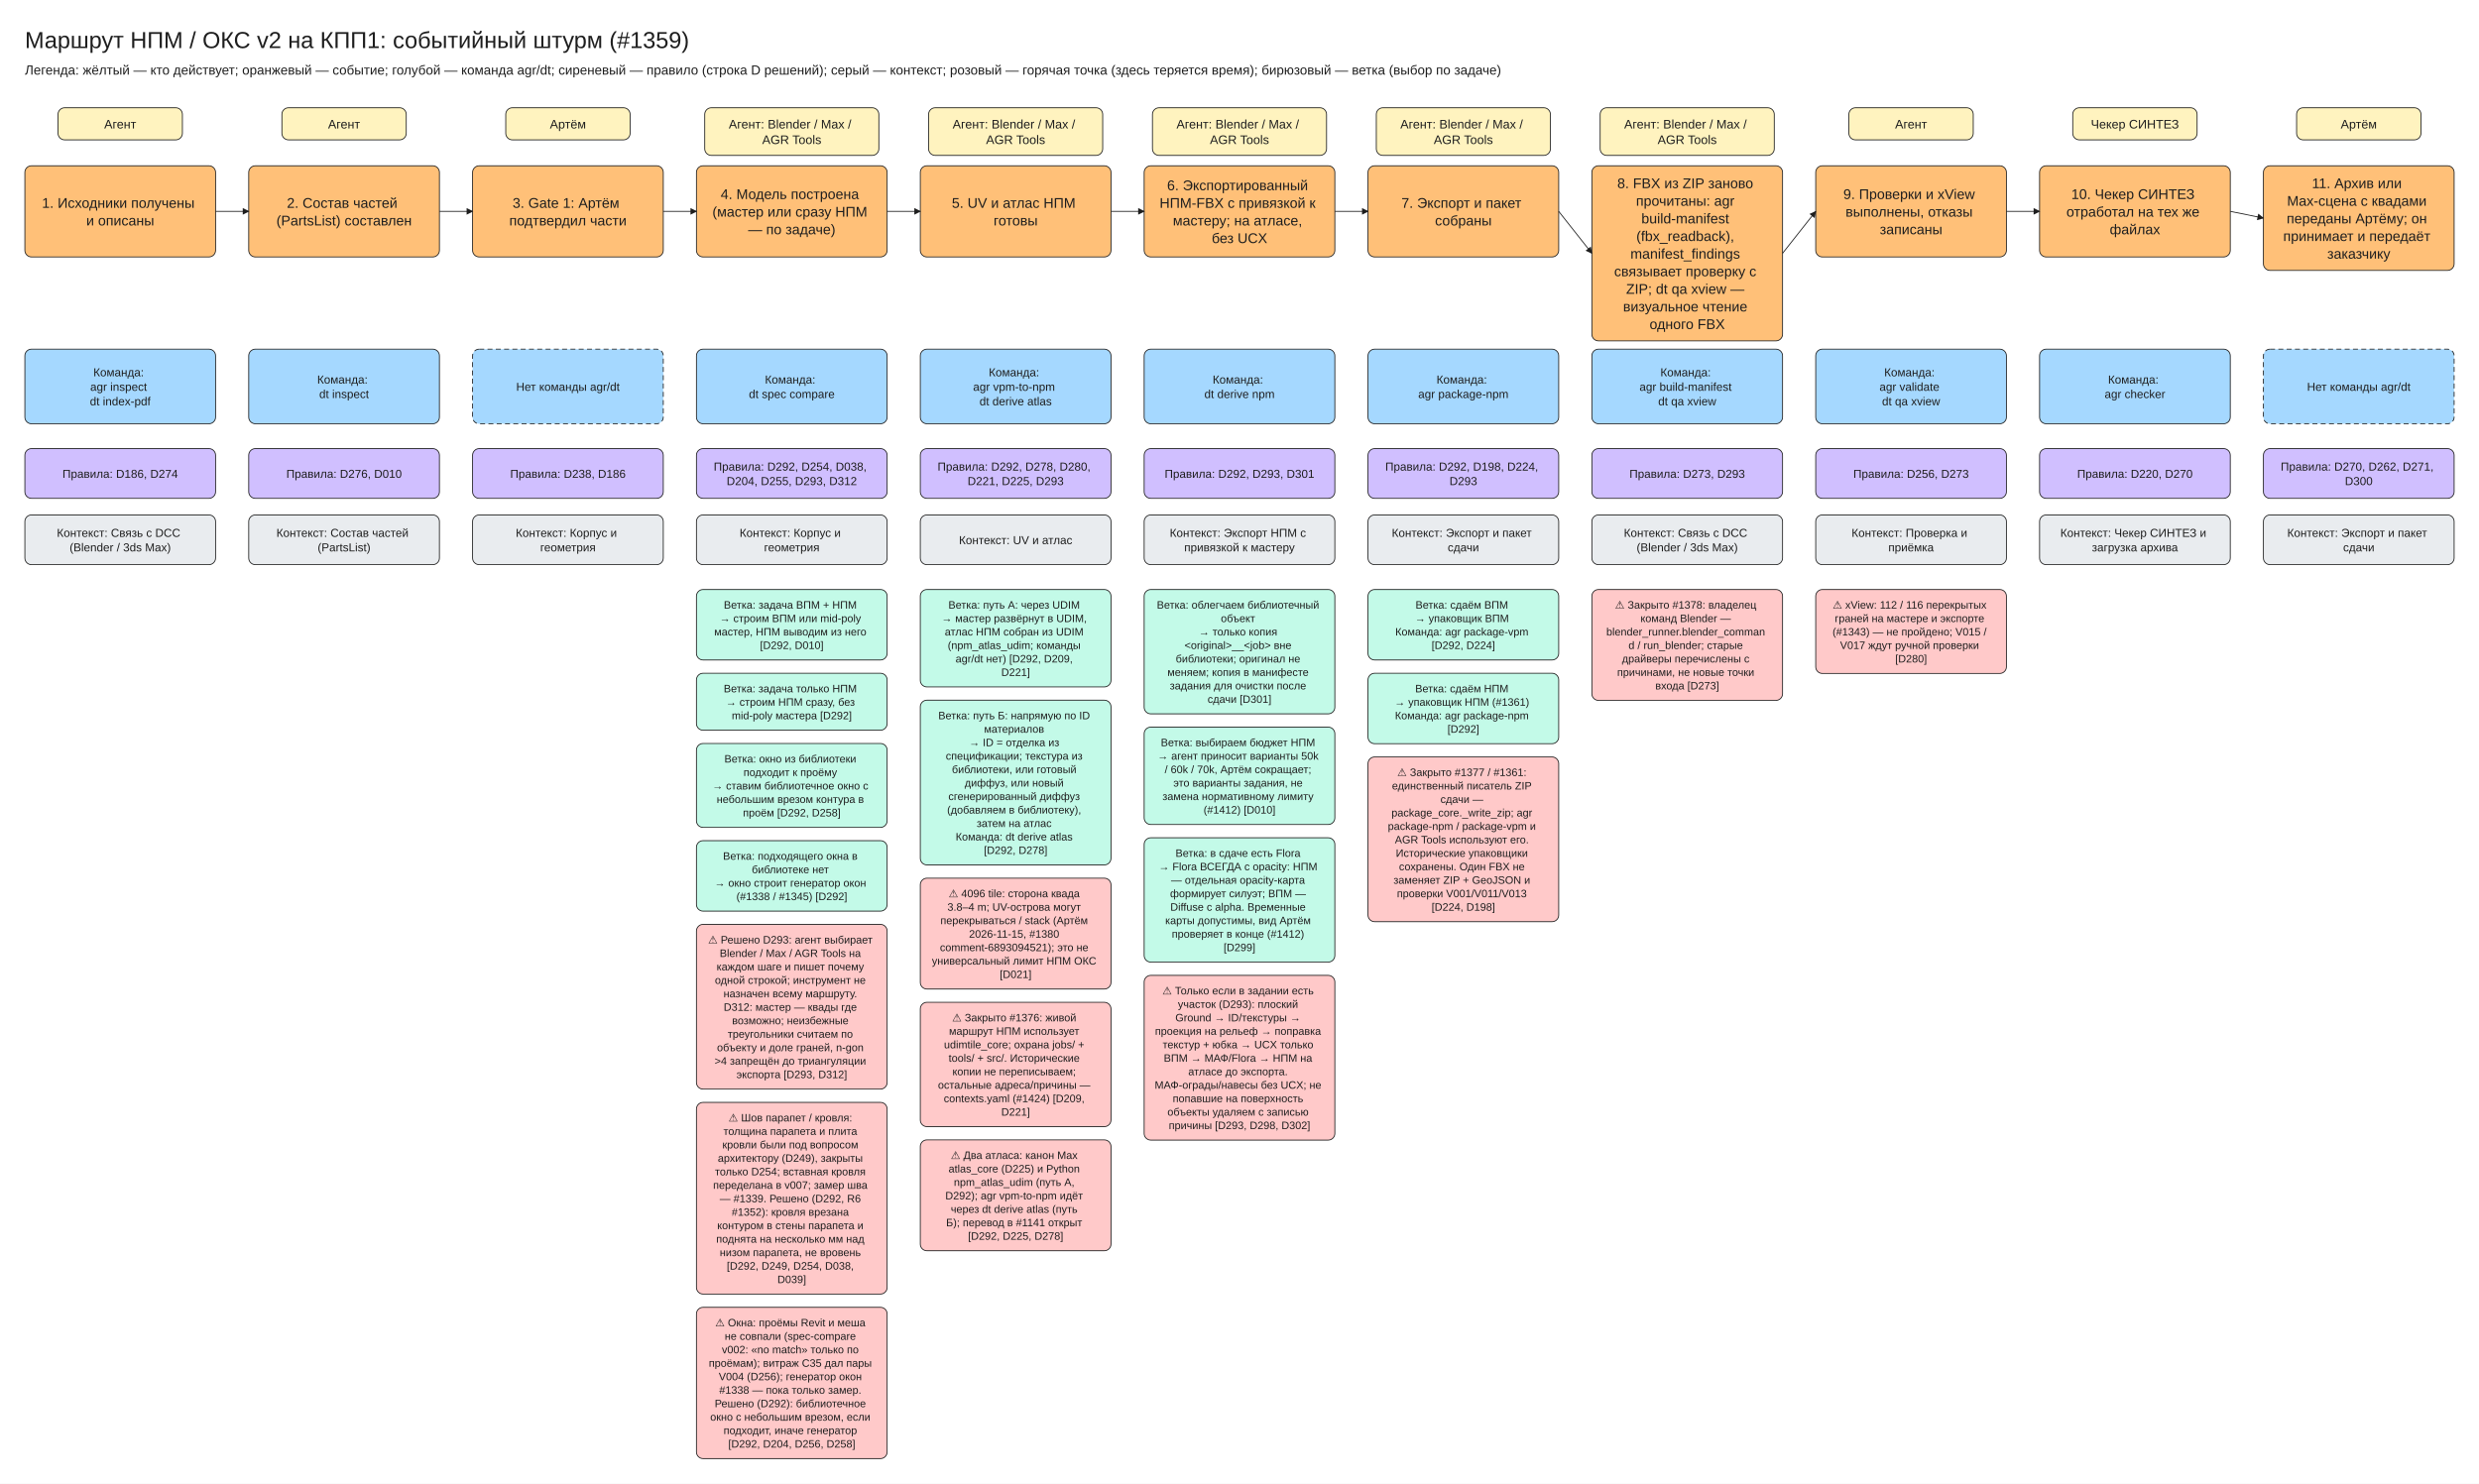
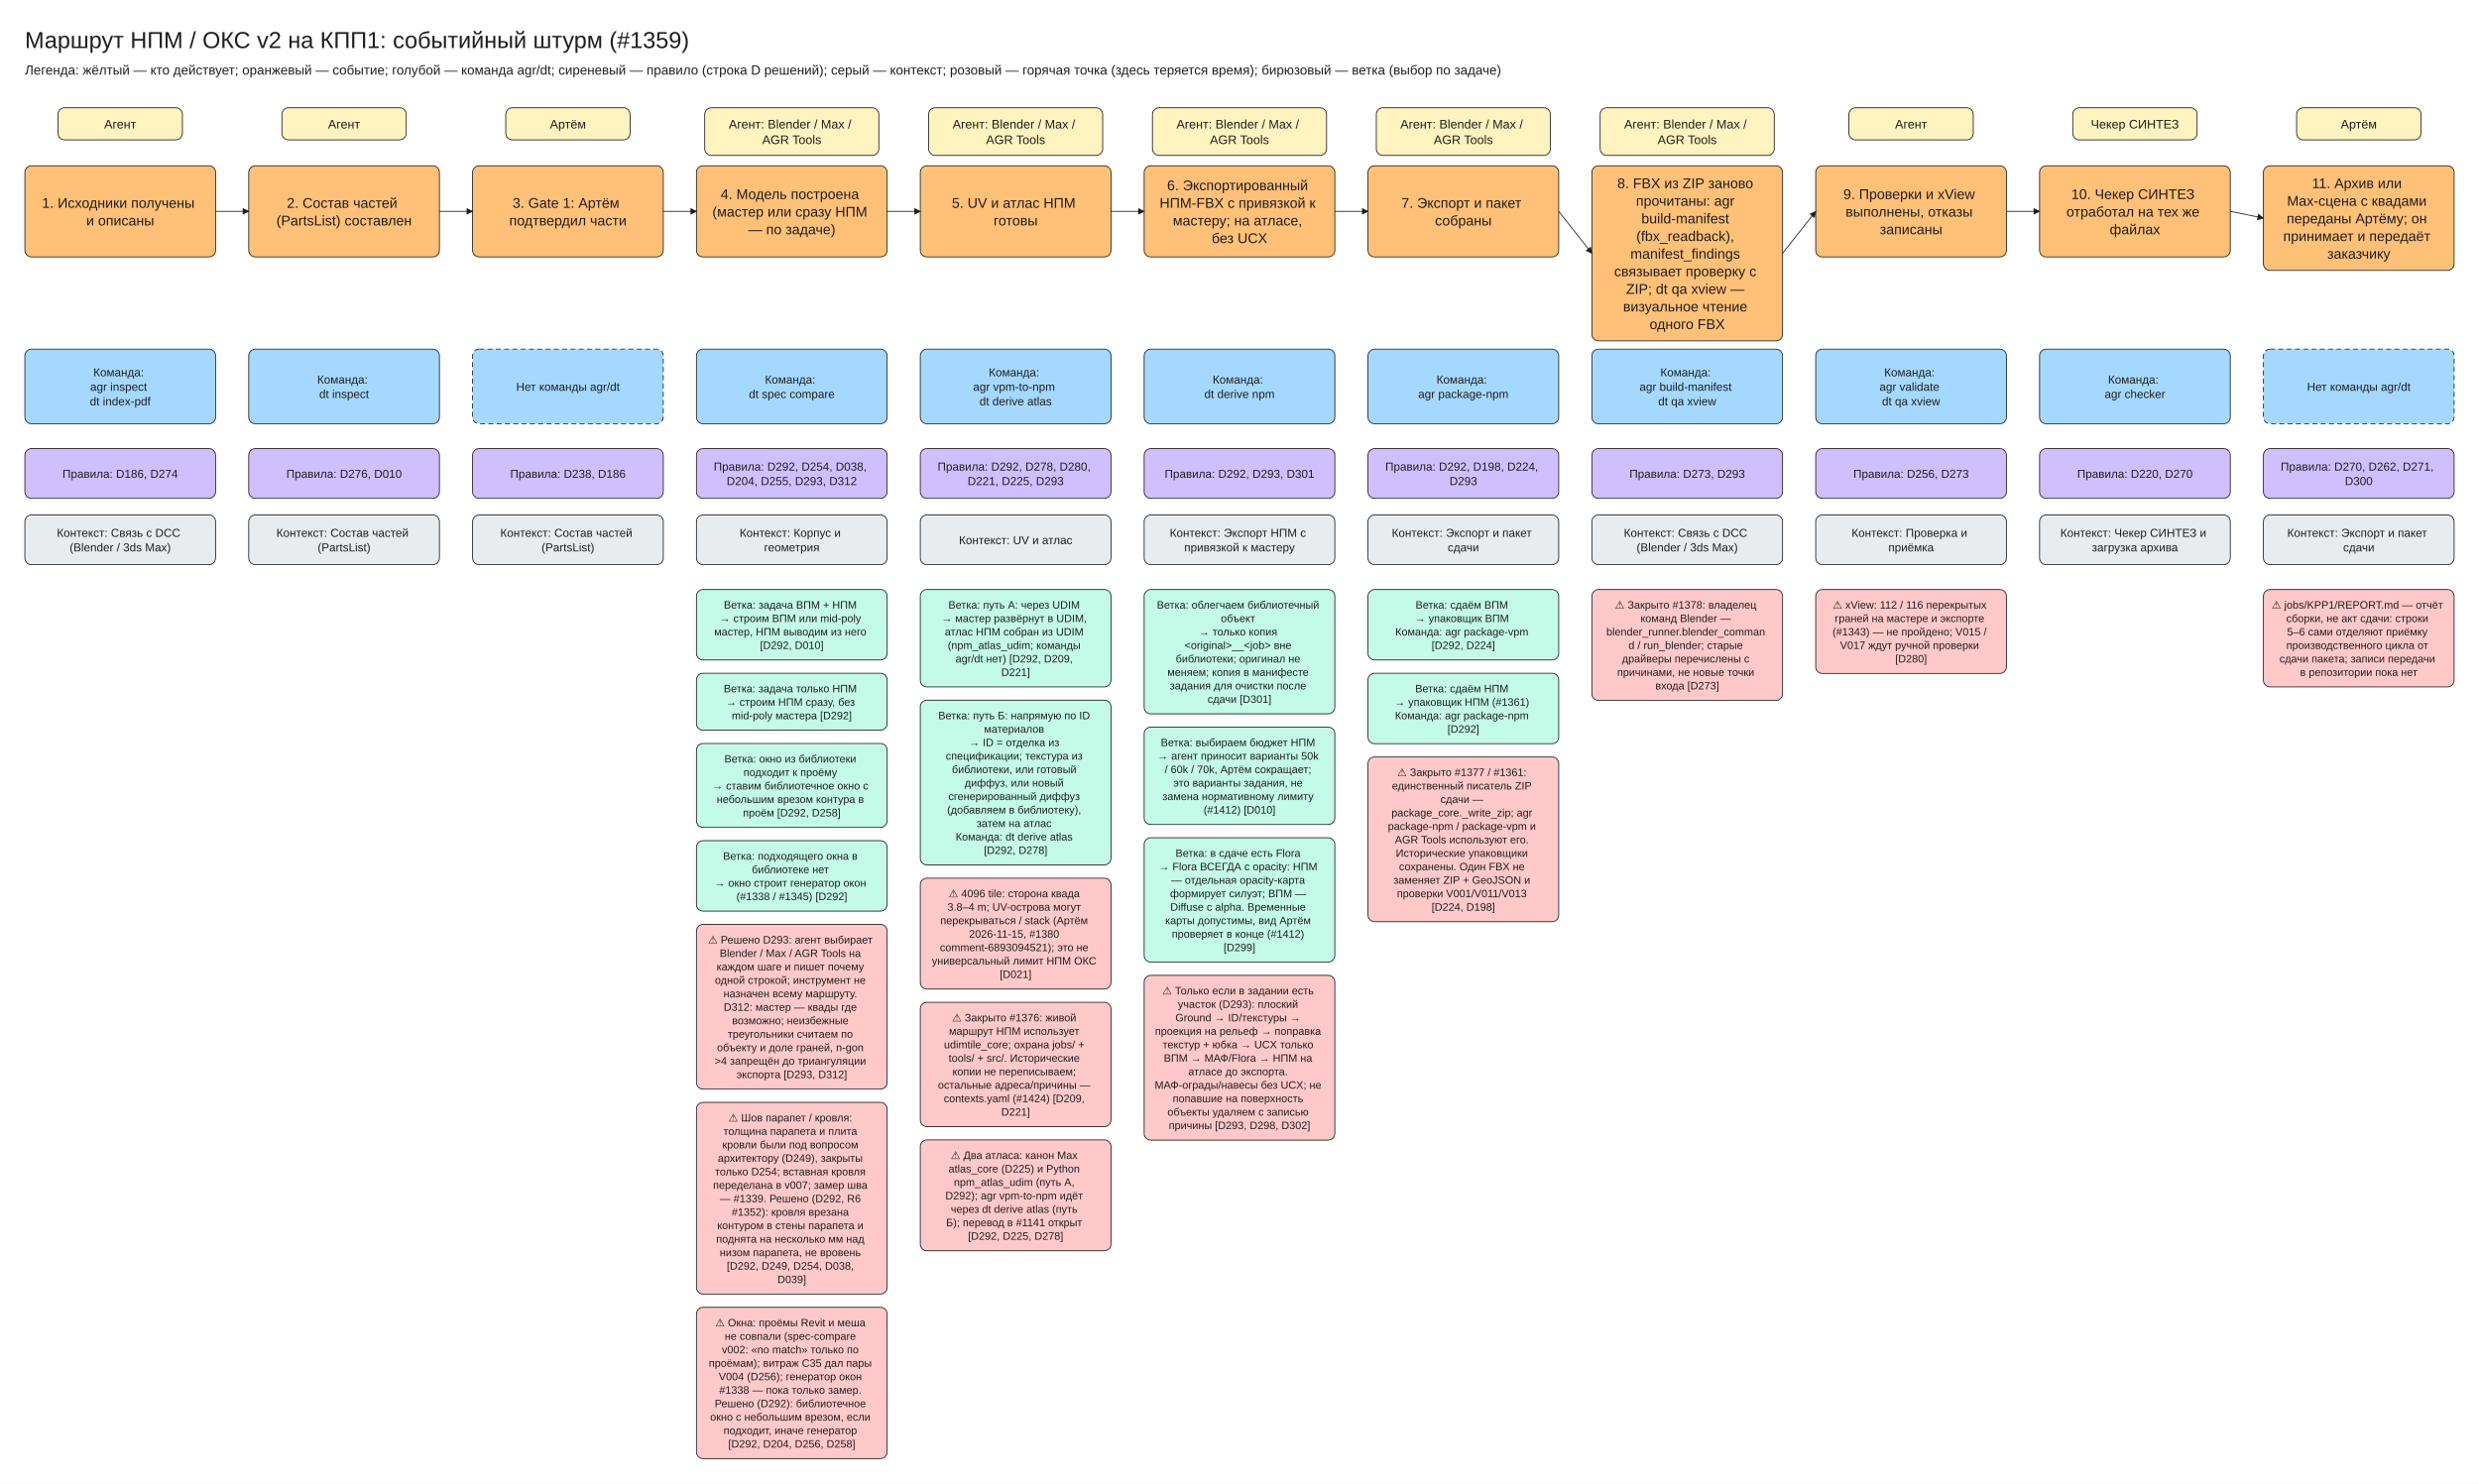
<svg xmlns="http://www.w3.org/2000/svg" viewBox="10 -30 2990 1790" width="2990" height="1790" font-family="Segoe UI, Arial, sans-serif">
  <defs>
    <marker id="arrow" viewBox="0 0 10 10" refX="9" refY="5" markerWidth="8" markerHeight="8" orient="auto-start-reverse">
      <path d="M0,0 L10,5 L0,10 z" fill="#1e1e1e" />
    </marker>
  </defs>
  <rect x="10" y="-30" width="2990" height="1790" fill="#ffffff" />
  <rect x="80" y="100" width="150" height="38.75" rx="8" fill="#fff3bf" stroke="#1e1e1e" />
  <rect x="40" y="170" width="230" height="110" rx="8" fill="#ffc078" stroke="#1e1e1e" />
  <rect x="40" y="391.25" width="230" height="90" rx="8" fill="#a5d8ff" stroke="#1e1e1e" />
  <rect x="40" y="511.25" width="230" height="60" rx="8" fill="#d0bfff" stroke="#1e1e1e" />
  <rect x="40" y="591.25" width="230" height="60" rx="8" fill="#e9ecef" stroke="#1e1e1e" />
  <rect x="350" y="100" width="150" height="38.75" rx="8" fill="#fff3bf" stroke="#1e1e1e" />
  <rect x="310" y="170" width="230" height="110" rx="8" fill="#ffc078" stroke="#1e1e1e" />
  <line x1="270" y1="225.0" x2="310" y2="225.0" stroke="#1e1e1e" marker-end="url(#arrow)" />
  <rect x="310" y="391.25" width="230" height="90" rx="8" fill="#a5d8ff" stroke="#1e1e1e" />
  <rect x="310" y="511.25" width="230" height="60" rx="8" fill="#d0bfff" stroke="#1e1e1e" />
  <rect x="310" y="591.25" width="230" height="60" rx="8" fill="#e9ecef" stroke="#1e1e1e" />
  <rect x="620" y="100" width="150" height="38.75" rx="8" fill="#fff3bf" stroke="#1e1e1e" />
  <rect x="580" y="170" width="230" height="110" rx="8" fill="#ffc078" stroke="#1e1e1e" />
  <line x1="540" y1="225.0" x2="580" y2="225.0" stroke="#1e1e1e" marker-end="url(#arrow)" />
  <rect x="580" y="391.25" width="230" height="90" rx="8" fill="#a5d8ff" stroke="#1e1e1e" stroke-dasharray="6 4" />
  <rect x="580" y="511.25" width="230" height="60" rx="8" fill="#d0bfff" stroke="#1e1e1e" />
  <rect x="580" y="591.25" width="230" height="60" rx="8" fill="#e9ecef" stroke="#1e1e1e" />
  <rect x="860" y="100" width="210" height="57.5" rx="8" fill="#fff3bf" stroke="#1e1e1e" />
  <rect x="850" y="170" width="230" height="110" rx="8" fill="#ffc078" stroke="#1e1e1e" />
  <line x1="810" y1="225.0" x2="850" y2="225.0" stroke="#1e1e1e" marker-end="url(#arrow)" />
  <rect x="850" y="391.25" width="230" height="90" rx="8" fill="#a5d8ff" stroke="#1e1e1e" />
  <rect x="850" y="511.25" width="230" height="60" rx="8" fill="#d0bfff" stroke="#1e1e1e" />
  <rect x="850" y="591.25" width="230" height="60" rx="8" fill="#e9ecef" stroke="#1e1e1e" />
  <rect x="850" y="681.25" width="230" height="85.0" rx="8" fill="#c3fae8" stroke="#1e1e1e" />
  <rect x="850" y="782.25" width="230" height="68.75" rx="8" fill="#c3fae8" stroke="#1e1e1e" />
  <rect x="850" y="867.0" width="230" height="101.25" rx="8" fill="#c3fae8" stroke="#1e1e1e" />
  <rect x="850" y="984.25" width="230" height="85.0" rx="8" fill="#c3fae8" stroke="#1e1e1e" />
  <rect x="850" y="1085.25" width="230" height="198.75" rx="8" fill="#ffc9c9" stroke="#1e1e1e" />
  <rect x="850" y="1300.0" width="230" height="231.25" rx="8" fill="#ffc9c9" stroke="#1e1e1e" />
  <rect x="850" y="1547.25" width="230" height="182.5" rx="8" fill="#ffc9c9" stroke="#1e1e1e" />
  <rect x="1130" y="100" width="210" height="57.5" rx="8" fill="#fff3bf" stroke="#1e1e1e" />
  <rect x="1120" y="170" width="230" height="110" rx="8" fill="#ffc078" stroke="#1e1e1e" />
  <line x1="1080" y1="225.0" x2="1120" y2="225.0" stroke="#1e1e1e" marker-end="url(#arrow)" />
  <rect x="1120" y="391.25" width="230" height="90" rx="8" fill="#a5d8ff" stroke="#1e1e1e" />
  <rect x="1120" y="511.25" width="230" height="60" rx="8" fill="#d0bfff" stroke="#1e1e1e" />
  <rect x="1120" y="591.25" width="230" height="60" rx="8" fill="#e9ecef" stroke="#1e1e1e" />
  <rect x="1120" y="681.25" width="230" height="117.5" rx="8" fill="#c3fae8" stroke="#1e1e1e" />
  <rect x="1120" y="814.75" width="230" height="198.75" rx="8" fill="#c3fae8" stroke="#1e1e1e" />
  <rect x="1120" y="1029.5" width="230" height="133.75" rx="8" fill="#ffc9c9" stroke="#1e1e1e" />
  <rect x="1120" y="1179.25" width="230" height="150.0" rx="8" fill="#ffc9c9" stroke="#1e1e1e" />
  <rect x="1120" y="1345.25" width="230" height="133.75" rx="8" fill="#ffc9c9" stroke="#1e1e1e" />
  <rect x="1400" y="100" width="210" height="57.5" rx="8" fill="#fff3bf" stroke="#1e1e1e" />
  <rect x="1390" y="170" width="230" height="110" rx="8" fill="#ffc078" stroke="#1e1e1e" />
  <line x1="1350" y1="225.0" x2="1390" y2="225.0" stroke="#1e1e1e" marker-end="url(#arrow)" />
  <rect x="1390" y="391.25" width="230" height="90" rx="8" fill="#a5d8ff" stroke="#1e1e1e" />
  <rect x="1390" y="511.25" width="230" height="60" rx="8" fill="#d0bfff" stroke="#1e1e1e" />
  <rect x="1390" y="591.25" width="230" height="60" rx="8" fill="#e9ecef" stroke="#1e1e1e" />
  <rect x="1390" y="681.25" width="230" height="150.0" rx="8" fill="#c3fae8" stroke="#1e1e1e" />
  <rect x="1390" y="847.25" width="230" height="117.5" rx="8" fill="#c3fae8" stroke="#1e1e1e" />
  <rect x="1390" y="980.75" width="230" height="150.0" rx="8" fill="#c3fae8" stroke="#1e1e1e" />
  <rect x="1390" y="1146.75" width="230" height="198.75" rx="8" fill="#ffc9c9" stroke="#1e1e1e" />
  <rect x="1670" y="100" width="210" height="57.5" rx="8" fill="#fff3bf" stroke="#1e1e1e" />
  <rect x="1660" y="170" width="230" height="110" rx="8" fill="#ffc078" stroke="#1e1e1e" />
  <line x1="1620" y1="225.0" x2="1660" y2="225.0" stroke="#1e1e1e" marker-end="url(#arrow)" />
  <rect x="1660" y="391.25" width="230" height="90" rx="8" fill="#a5d8ff" stroke="#1e1e1e" />
  <rect x="1660" y="511.25" width="230" height="60" rx="8" fill="#d0bfff" stroke="#1e1e1e" />
  <rect x="1660" y="591.25" width="230" height="60" rx="8" fill="#e9ecef" stroke="#1e1e1e" />
  <rect x="1660" y="681.25" width="230" height="85.0" rx="8" fill="#c3fae8" stroke="#1e1e1e" />
  <rect x="1660" y="782.25" width="230" height="85.0" rx="8" fill="#c3fae8" stroke="#1e1e1e" />
  <rect x="1660" y="883.25" width="230" height="198.75" rx="8" fill="#ffc9c9" stroke="#1e1e1e" />
  <rect x="1940" y="100" width="210" height="57.5" rx="8" fill="#fff3bf" stroke="#1e1e1e" />
  <rect x="1930" y="170" width="230" height="211.25" rx="8" fill="#ffc078" stroke="#1e1e1e" />
  <line x1="1890" y1="225.0" x2="1930" y2="275.62" stroke="#1e1e1e" marker-end="url(#arrow)" />
  <rect x="1930" y="391.25" width="230" height="90" rx="8" fill="#a5d8ff" stroke="#1e1e1e" />
  <rect x="1930" y="511.25" width="230" height="60" rx="8" fill="#d0bfff" stroke="#1e1e1e" />
  <rect x="1930" y="591.25" width="230" height="60" rx="8" fill="#e9ecef" stroke="#1e1e1e" />
  <rect x="1930" y="681.25" width="230" height="133.75" rx="8" fill="#ffc9c9" stroke="#1e1e1e" />
  <rect x="2240" y="100" width="150" height="38.75" rx="8" fill="#fff3bf" stroke="#1e1e1e" />
  <rect x="2200" y="170" width="230" height="110" rx="8" fill="#ffc078" stroke="#1e1e1e" />
  <line x1="2160" y1="275.62" x2="2200" y2="225.0" stroke="#1e1e1e" marker-end="url(#arrow)" />
  <rect x="2200" y="391.25" width="230" height="90" rx="8" fill="#a5d8ff" stroke="#1e1e1e" />
  <rect x="2200" y="511.25" width="230" height="60" rx="8" fill="#d0bfff" stroke="#1e1e1e" />
  <rect x="2200" y="591.25" width="230" height="60" rx="8" fill="#e9ecef" stroke="#1e1e1e" />
  <rect x="2200" y="681.25" width="230" height="101.25" rx="8" fill="#ffc9c9" stroke="#1e1e1e" />
  <rect x="2510" y="100" width="150" height="38.75" rx="8" fill="#fff3bf" stroke="#1e1e1e" />
  <rect x="2470" y="170" width="230" height="110" rx="8" fill="#ffc078" stroke="#1e1e1e" />
  <line x1="2430" y1="225.0" x2="2470" y2="225.0" stroke="#1e1e1e" marker-end="url(#arrow)" />
  <rect x="2470" y="391.25" width="230" height="90" rx="8" fill="#a5d8ff" stroke="#1e1e1e" />
  <rect x="2470" y="511.25" width="230" height="60" rx="8" fill="#d0bfff" stroke="#1e1e1e" />
  <rect x="2470" y="591.25" width="230" height="60" rx="8" fill="#e9ecef" stroke="#1e1e1e" />
  <rect x="2780" y="100" width="150" height="38.75" rx="8" fill="#fff3bf" stroke="#1e1e1e" />
  <rect x="2740" y="170" width="230" height="126.25" rx="8" fill="#ffc078" stroke="#1e1e1e" />
  <line x1="2700" y1="225.0" x2="2740" y2="233.12" stroke="#1e1e1e" marker-end="url(#arrow)" />
  <rect x="2740" y="391.25" width="230" height="90" rx="8" fill="#a5d8ff" stroke="#1e1e1e" stroke-dasharray="6 4" />
  <rect x="2740" y="511.25" width="230" height="60" rx="8" fill="#d0bfff" stroke="#1e1e1e" />
  <rect x="2740" y="591.25" width="230" height="60" rx="8" fill="#e9ecef" stroke="#1e1e1e" />
+   <rect x="2740" y="681.25" width="230" height="117.5" rx="8" fill="#ffc9c9" stroke="#1e1e1e" />
  <text x="40" y="0" font-size="28" text-anchor="start" fill="#1e1e1e">
    <tspan x="40" dy="28">Маршрут НПМ / ОКС v2 на КПП1: событийный штурм (#1359)</tspan>
  </text>
  <text x="40" y="44" font-size="16" text-anchor="start" fill="#1e1e1e">
    <tspan x="40" dy="16">Легенда: жёлтый — кто действует; оранжевый — событие; голубой — команда agr/dt; сиреневый — правило (строка D решений); серый — контекст; розовый — горячая точка (здесь теряется время); бирюзовый — ветка (выбор по задаче)</tspan>
  </text>
  <text x="155.0" y="110.0" font-size="15" text-anchor="middle" fill="#1e1e1e">
    <tspan x="155.0" dy="15">Агент</tspan>
  </text>
  <text x="155.0" y="203.75" font-size="17" text-anchor="middle" fill="#1e1e1e">
    <tspan x="155.0" dy="17">1. Исходники получены</tspan>
    <tspan x="155.0" dy="21.25">и описаны</tspan>
  </text>
  <text x="155.0" y="410.0" font-size="14" text-anchor="middle" fill="#1e1e1e">
    <tspan x="155.0" dy="14">Команда:</tspan>
    <tspan x="155.0" dy="17.5">agr inspect</tspan>
    <tspan x="155.0" dy="17.5">dt index-pdf</tspan>
  </text>
  <text x="155.0" y="532.5" font-size="14" text-anchor="middle" fill="#1e1e1e">
    <tspan x="155.0" dy="14">Правила: D186, D274</tspan>
  </text>
  <text x="155.0" y="603.75" font-size="14" text-anchor="middle" fill="#1e1e1e">
    <tspan x="155.0" dy="14">Контекст: Связь с DCC</tspan>
    <tspan x="155.0" dy="17.5">(Blender / 3ds Max)</tspan>
  </text>
  <text x="425.0" y="110.0" font-size="15" text-anchor="middle" fill="#1e1e1e">
    <tspan x="425.0" dy="15">Агент</tspan>
  </text>
  <text x="425.0" y="203.75" font-size="17" text-anchor="middle" fill="#1e1e1e">
    <tspan x="425.0" dy="17">2. Состав частей</tspan>
    <tspan x="425.0" dy="21.25">(PartsList) составлен</tspan>
  </text>
  <text x="425.0" y="418.75" font-size="14" text-anchor="middle" fill="#1e1e1e">
    <tspan x="425.0" dy="14">Команда:</tspan>
    <tspan x="425.0" dy="17.5">dt inspect</tspan>
  </text>
  <text x="425.0" y="532.5" font-size="14" text-anchor="middle" fill="#1e1e1e">
    <tspan x="425.0" dy="14">Правила: D276, D010</tspan>
  </text>
  <text x="425.0" y="603.75" font-size="14" text-anchor="middle" fill="#1e1e1e">
    <tspan x="425.0" dy="14">Контекст: Состав частей</tspan>
    <tspan x="425.0" dy="17.5">(PartsList)</tspan>
  </text>
  <text x="695.0" y="110.0" font-size="15" text-anchor="middle" fill="#1e1e1e">
    <tspan x="695.0" dy="15">Артём</tspan>
  </text>
  <text x="695.0" y="203.75" font-size="17" text-anchor="middle" fill="#1e1e1e">
    <tspan x="695.0" dy="17">3. Gate 1: Артём</tspan>
    <tspan x="695.0" dy="21.25">подтвердил части</tspan>
  </text>
  <text x="695.0" y="427.5" font-size="14" text-anchor="middle" fill="#1e1e1e">
    <tspan x="695.0" dy="14">Нет команды agr/dt</tspan>
  </text>
  <text x="695.0" y="532.5" font-size="14" text-anchor="middle" fill="#1e1e1e">
    <tspan x="695.0" dy="14">Правила: D238, D186</tspan>
  </text>
  <text x="695.0" y="603.75" font-size="14" text-anchor="middle" fill="#1e1e1e">
-     <tspan x="695.0" dy="14">Контекст: Корпус и</tspan>
-     <tspan x="695.0" dy="17.5">геометрия</tspan>
+     <tspan x="695.0" dy="14">Контекст: Состав частей</tspan>
+     <tspan x="695.0" dy="17.5">(PartsList)</tspan>
  </text>
  <text x="965.0" y="110.0" font-size="15" text-anchor="middle" fill="#1e1e1e">
    <tspan x="965.0" dy="15">Агент: Blender / Max /</tspan>
    <tspan x="965.0" dy="18.75">AGR Tools</tspan>
  </text>
  <text x="965.0" y="193.12" font-size="17" text-anchor="middle" fill="#1e1e1e">
    <tspan x="965.0" dy="17">4. Модель построена</tspan>
    <tspan x="965.0" dy="21.25">(мастер или сразу НПМ</tspan>
    <tspan x="965.0" dy="21.25">— по задаче)</tspan>
  </text>
  <text x="965.0" y="418.75" font-size="14" text-anchor="middle" fill="#1e1e1e">
    <tspan x="965.0" dy="14">Команда:</tspan>
    <tspan x="965.0" dy="17.5">dt spec compare</tspan>
  </text>
  <text x="965.0" y="523.75" font-size="14" text-anchor="middle" fill="#1e1e1e">
    <tspan x="965.0" dy="14">Правила: D292, D254, D038,</tspan>
    <tspan x="965.0" dy="17.5">D204, D255, D293, D312</tspan>
  </text>
  <text x="965.0" y="603.75" font-size="14" text-anchor="middle" fill="#1e1e1e">
    <tspan x="965.0" dy="14">Контекст: Корпус и</tspan>
    <tspan x="965.0" dy="17.5">геометрия</tspan>
  </text>
  <text x="965.0" y="691.25" font-size="13" text-anchor="middle" fill="#1e1e1e">
    <tspan x="965.0" dy="13">Ветка: задача ВПМ + НПМ</tspan>
    <tspan x="965.0" dy="16.25">→ строим ВПМ или mid-poly</tspan>
    <tspan x="965.0" dy="16.25">мастер, НПМ выводим из него</tspan>
    <tspan x="965.0" dy="16.25">[D292, D010]</tspan>
  </text>
  <text x="965.0" y="792.25" font-size="13" text-anchor="middle" fill="#1e1e1e">
    <tspan x="965.0" dy="13">Ветка: задача только НПМ</tspan>
    <tspan x="965.0" dy="16.25">→ строим НПМ сразу, без</tspan>
    <tspan x="965.0" dy="16.25">mid-poly мастера [D292]</tspan>
  </text>
  <text x="965.0" y="877.0" font-size="13" text-anchor="middle" fill="#1e1e1e">
    <tspan x="965.0" dy="13">Ветка: окно из библиотеки</tspan>
    <tspan x="965.0" dy="16.25">подходит к проёму</tspan>
    <tspan x="965.0" dy="16.25">→ ставим библиотечное окно с</tspan>
    <tspan x="965.0" dy="16.25">небольшим врезом контура в</tspan>
    <tspan x="965.0" dy="16.25">проём [D292, D258]</tspan>
  </text>
  <text x="965.0" y="994.25" font-size="13" text-anchor="middle" fill="#1e1e1e">
    <tspan x="965.0" dy="13">Ветка: подходящего окна в</tspan>
    <tspan x="965.0" dy="16.25">библиотеке нет</tspan>
    <tspan x="965.0" dy="16.25">→ окно строит генератор окон</tspan>
    <tspan x="965.0" dy="16.25">(#1338 / #1345) [D292]</tspan>
  </text>
  <text x="965.0" y="1095.25" font-size="13" text-anchor="middle" fill="#1e1e1e">
    <tspan x="965.0" dy="13">⚠ Решено D293: агент выбирает</tspan>
    <tspan x="965.0" dy="16.25">Blender / Max / AGR Tools на</tspan>
    <tspan x="965.0" dy="16.25">каждом шаге и пишет почему</tspan>
    <tspan x="965.0" dy="16.25">одной строкой; инструмент не</tspan>
    <tspan x="965.0" dy="16.25">назначен всему маршруту.</tspan>
    <tspan x="965.0" dy="16.25">D312: мастер — квады где</tspan>
    <tspan x="965.0" dy="16.25">возможно; неизбежные</tspan>
    <tspan x="965.0" dy="16.25">треугольники считаем по</tspan>
    <tspan x="965.0" dy="16.25">объекту и доле граней, n-gon</tspan>
    <tspan x="965.0" dy="16.25">&gt;4 запрещён до триангуляции</tspan>
    <tspan x="965.0" dy="16.25">экспорта [D293, D312]</tspan>
  </text>
  <text x="965.0" y="1310.0" font-size="13" text-anchor="middle" fill="#1e1e1e">
    <tspan x="965.0" dy="13">⚠ Шов парапет / кровля:</tspan>
    <tspan x="965.0" dy="16.25">толщина парапета и плита</tspan>
    <tspan x="965.0" dy="16.25">кровли были под вопросом</tspan>
    <tspan x="965.0" dy="16.25">архитектору (D249), закрыты</tspan>
    <tspan x="965.0" dy="16.25">только D254; вставная кровля</tspan>
    <tspan x="965.0" dy="16.25">переделана в v007; замер шва</tspan>
    <tspan x="965.0" dy="16.25">— #1339. Решено (D292, R6</tspan>
    <tspan x="965.0" dy="16.25">#1352): кровля врезана</tspan>
    <tspan x="965.0" dy="16.25">контуром в стены парапета и</tspan>
    <tspan x="965.0" dy="16.25">поднята на несколько мм над</tspan>
    <tspan x="965.0" dy="16.25">низом парапета, не вровень</tspan>
    <tspan x="965.0" dy="16.25">[D292, D249, D254, D038,</tspan>
    <tspan x="965.0" dy="16.25">D039]</tspan>
  </text>
  <text x="965.0" y="1557.25" font-size="13" text-anchor="middle" fill="#1e1e1e">
    <tspan x="965.0" dy="13">⚠ Окна: проёмы Revit и меша</tspan>
    <tspan x="965.0" dy="16.25">не совпали (spec-compare</tspan>
    <tspan x="965.0" dy="16.25">v002: «no match» только по</tspan>
    <tspan x="965.0" dy="16.25">проёмам); витраж C35 дал пары</tspan>
    <tspan x="965.0" dy="16.25">V004 (D256); генератор окон</tspan>
    <tspan x="965.0" dy="16.25">#1338 — пока только замер.</tspan>
    <tspan x="965.0" dy="16.25">Решено (D292): библиотечное</tspan>
    <tspan x="965.0" dy="16.25">окно с небольшим врезом, если</tspan>
    <tspan x="965.0" dy="16.25">подходит, иначе генератор</tspan>
    <tspan x="965.0" dy="16.25">[D292, D204, D256, D258]</tspan>
  </text>
  <text x="1235.0" y="110.0" font-size="15" text-anchor="middle" fill="#1e1e1e">
    <tspan x="1235.0" dy="15">Агент: Blender / Max /</tspan>
    <tspan x="1235.0" dy="18.75">AGR Tools</tspan>
  </text>
  <text x="1235.0" y="203.75" font-size="17" text-anchor="middle" fill="#1e1e1e">
    <tspan x="1235.0" dy="17">5. UV и атлас НПМ</tspan>
    <tspan x="1235.0" dy="21.25">готовы</tspan>
  </text>
  <text x="1235.0" y="410.0" font-size="14" text-anchor="middle" fill="#1e1e1e">
    <tspan x="1235.0" dy="14">Команда:</tspan>
    <tspan x="1235.0" dy="17.5">agr vpm-to-npm</tspan>
    <tspan x="1235.0" dy="17.5">dt derive atlas</tspan>
  </text>
  <text x="1235.0" y="523.75" font-size="14" text-anchor="middle" fill="#1e1e1e">
    <tspan x="1235.0" dy="14">Правила: D292, D278, D280,</tspan>
    <tspan x="1235.0" dy="17.5">D221, D225, D293</tspan>
  </text>
  <text x="1235.0" y="612.5" font-size="14" text-anchor="middle" fill="#1e1e1e">
    <tspan x="1235.0" dy="14">Контекст: UV и атлас</tspan>
  </text>
  <text x="1235.0" y="691.25" font-size="13" text-anchor="middle" fill="#1e1e1e">
    <tspan x="1235.0" dy="13">Ветка: путь А: через UDIM</tspan>
    <tspan x="1235.0" dy="16.25">→ мастер развёрнут в UDIM,</tspan>
    <tspan x="1235.0" dy="16.25">атлас НПМ собран из UDIM</tspan>
    <tspan x="1235.0" dy="16.25">(npm_atlas_udim; команды</tspan>
    <tspan x="1235.0" dy="16.25">agr/dt нет) [D292, D209,</tspan>
    <tspan x="1235.0" dy="16.25">D221]</tspan>
  </text>
  <text x="1235.0" y="824.75" font-size="13" text-anchor="middle" fill="#1e1e1e">
    <tspan x="1235.0" dy="13">Ветка: путь Б: напрямую по ID</tspan>
    <tspan x="1235.0" dy="16.25">материалов</tspan>
    <tspan x="1235.0" dy="16.25">→ ID = отделка из</tspan>
    <tspan x="1235.0" dy="16.25">спецификации; текстура из</tspan>
    <tspan x="1235.0" dy="16.25">библиотеки, или готовый</tspan>
    <tspan x="1235.0" dy="16.25">диффуз, или новый</tspan>
    <tspan x="1235.0" dy="16.25">сгенерированный диффуз</tspan>
    <tspan x="1235.0" dy="16.25">(добавляем в библиотеку),</tspan>
    <tspan x="1235.0" dy="16.25">затем на атлас</tspan>
    <tspan x="1235.0" dy="16.25">Команда: dt derive atlas</tspan>
    <tspan x="1235.0" dy="16.25">[D292, D278]</tspan>
  </text>
  <text x="1235.0" y="1039.5" font-size="13" text-anchor="middle" fill="#1e1e1e">
    <tspan x="1235.0" dy="13">⚠ 4096 tile: сторона квада</tspan>
    <tspan x="1235.0" dy="16.25">3.8–4 m; UV-острова могут</tspan>
    <tspan x="1235.0" dy="16.25">перекрываться / stack (Артём</tspan>
    <tspan x="1235.0" dy="16.25">2026-11-15, #1380</tspan>
    <tspan x="1235.0" dy="16.25">comment-6893094521); это не</tspan>
    <tspan x="1235.0" dy="16.25">универсальный лимит НПМ ОКС</tspan>
    <tspan x="1235.0" dy="16.25">[D021]</tspan>
  </text>
  <text x="1235.0" y="1189.25" font-size="13" text-anchor="middle" fill="#1e1e1e">
    <tspan x="1235.0" dy="13">⚠ Закрыто #1376: живой</tspan>
    <tspan x="1235.0" dy="16.25">маршрут НПМ использует</tspan>
    <tspan x="1235.0" dy="16.25">udimtile_core; охрана jobs/ +</tspan>
    <tspan x="1235.0" dy="16.25">tools/ + src/. Исторические</tspan>
    <tspan x="1235.0" dy="16.25">копии не переписываем;</tspan>
    <tspan x="1235.0" dy="16.25">остальные адреса/причины —</tspan>
    <tspan x="1235.0" dy="16.25">contexts.yaml (#1424) [D209,</tspan>
    <tspan x="1235.0" dy="16.25">D221]</tspan>
  </text>
  <text x="1235.0" y="1355.25" font-size="13" text-anchor="middle" fill="#1e1e1e">
    <tspan x="1235.0" dy="13">⚠ Два атласа: канон Max</tspan>
    <tspan x="1235.0" dy="16.25">atlas_core (D225) и Python</tspan>
    <tspan x="1235.0" dy="16.25">npm_atlas_udim (путь А,</tspan>
    <tspan x="1235.0" dy="16.25">D292); agr vpm-to-npm идёт</tspan>
    <tspan x="1235.0" dy="16.25">через dt derive atlas (путь</tspan>
    <tspan x="1235.0" dy="16.25">Б); перевод в #1141 открыт</tspan>
    <tspan x="1235.0" dy="16.25">[D292, D225, D278]</tspan>
  </text>
  <text x="1505.0" y="110.0" font-size="15" text-anchor="middle" fill="#1e1e1e">
    <tspan x="1505.0" dy="15">Агент: Blender / Max /</tspan>
    <tspan x="1505.0" dy="18.75">AGR Tools</tspan>
  </text>
  <text x="1505.0" y="182.5" font-size="17" text-anchor="middle" fill="#1e1e1e">
    <tspan x="1505.0" dy="17">6. Экспортированный</tspan>
    <tspan x="1505.0" dy="21.25">НПМ-FBX с привязкой к</tspan>
    <tspan x="1505.0" dy="21.25">мастеру; на атласе,</tspan>
    <tspan x="1505.0" dy="21.25">без UCX</tspan>
  </text>
  <text x="1505.0" y="418.75" font-size="14" text-anchor="middle" fill="#1e1e1e">
    <tspan x="1505.0" dy="14">Команда:</tspan>
    <tspan x="1505.0" dy="17.5">dt derive npm</tspan>
  </text>
  <text x="1505.0" y="532.5" font-size="14" text-anchor="middle" fill="#1e1e1e">
    <tspan x="1505.0" dy="14">Правила: D292, D293, D301</tspan>
  </text>
  <text x="1505.0" y="603.75" font-size="14" text-anchor="middle" fill="#1e1e1e">
    <tspan x="1505.0" dy="14">Контекст: Экспорт НПМ с</tspan>
    <tspan x="1505.0" dy="17.5">привязкой к мастеру</tspan>
  </text>
  <text x="1505.0" y="691.25" font-size="13" text-anchor="middle" fill="#1e1e1e">
    <tspan x="1505.0" dy="13">Ветка: облегчаем библиотечный</tspan>
    <tspan x="1505.0" dy="16.25">объект</tspan>
    <tspan x="1505.0" dy="16.25">→ только копия</tspan>
    <tspan x="1505.0" dy="16.25">&lt;original&gt;__&lt;job&gt; вне</tspan>
    <tspan x="1505.0" dy="16.25">библиотеки; оригинал не</tspan>
    <tspan x="1505.0" dy="16.25">меняем; копия в манифесте</tspan>
    <tspan x="1505.0" dy="16.25">задания для очистки после</tspan>
    <tspan x="1505.0" dy="16.25">сдачи [D301]</tspan>
  </text>
  <text x="1505.0" y="857.25" font-size="13" text-anchor="middle" fill="#1e1e1e">
    <tspan x="1505.0" dy="13">Ветка: выбираем бюджет НПМ</tspan>
    <tspan x="1505.0" dy="16.25">→ агент приносит варианты 50k</tspan>
    <tspan x="1505.0" dy="16.25">/ 60k / 70k, Артём сокращает;</tspan>
    <tspan x="1505.0" dy="16.25">это варианты задания, не</tspan>
    <tspan x="1505.0" dy="16.25">замена нормативному лимиту</tspan>
    <tspan x="1505.0" dy="16.25">(#1412) [D010]</tspan>
  </text>
  <text x="1505.0" y="990.75" font-size="13" text-anchor="middle" fill="#1e1e1e">
    <tspan x="1505.0" dy="13">Ветка: в сдаче есть Flora</tspan>
    <tspan x="1505.0" dy="16.25">→ Flora ВСЕГДА с opacity: НПМ</tspan>
    <tspan x="1505.0" dy="16.25">— отдельная opacity-карта</tspan>
    <tspan x="1505.0" dy="16.25">формирует силуэт; ВПМ —</tspan>
    <tspan x="1505.0" dy="16.25">Diffuse с alpha. Временные</tspan>
    <tspan x="1505.0" dy="16.25">карты допустимы, вид Артём</tspan>
    <tspan x="1505.0" dy="16.25">проверяет в конце (#1412)</tspan>
    <tspan x="1505.0" dy="16.25">[D299]</tspan>
  </text>
  <text x="1505.0" y="1156.75" font-size="13" text-anchor="middle" fill="#1e1e1e">
    <tspan x="1505.0" dy="13">⚠ Только если в задании есть</tspan>
    <tspan x="1505.0" dy="16.25">участок (D293): плоский</tspan>
    <tspan x="1505.0" dy="16.25">Ground → ID/текстуры →</tspan>
    <tspan x="1505.0" dy="16.25">проекция на рельеф → поправка</tspan>
    <tspan x="1505.0" dy="16.25">текстур + юбка → UCX только</tspan>
    <tspan x="1505.0" dy="16.25">ВПМ → МАФ/Flora → НПМ на</tspan>
    <tspan x="1505.0" dy="16.25">атласе до экспорта.</tspan>
    <tspan x="1505.0" dy="16.25">МАФ-ограды/навесы без UCX; не</tspan>
    <tspan x="1505.0" dy="16.25">попавшие на поверхность</tspan>
    <tspan x="1505.0" dy="16.25">объекты удаляем с записью</tspan>
    <tspan x="1505.0" dy="16.25">причины [D293, D298, D302]</tspan>
  </text>
  <text x="1775.0" y="110.0" font-size="15" text-anchor="middle" fill="#1e1e1e">
    <tspan x="1775.0" dy="15">Агент: Blender / Max /</tspan>
    <tspan x="1775.0" dy="18.75">AGR Tools</tspan>
  </text>
  <text x="1775.0" y="203.75" font-size="17" text-anchor="middle" fill="#1e1e1e">
    <tspan x="1775.0" dy="17">7. Экспорт и пакет</tspan>
    <tspan x="1775.0" dy="21.25">собраны</tspan>
  </text>
  <text x="1775.0" y="418.75" font-size="14" text-anchor="middle" fill="#1e1e1e">
    <tspan x="1775.0" dy="14">Команда:</tspan>
    <tspan x="1775.0" dy="17.5">agr package-npm</tspan>
  </text>
  <text x="1775.0" y="523.75" font-size="14" text-anchor="middle" fill="#1e1e1e">
    <tspan x="1775.0" dy="14">Правила: D292, D198, D224,</tspan>
    <tspan x="1775.0" dy="17.5">D293</tspan>
  </text>
  <text x="1775.0" y="603.75" font-size="14" text-anchor="middle" fill="#1e1e1e">
    <tspan x="1775.0" dy="14">Контекст: Экспорт и пакет</tspan>
    <tspan x="1775.0" dy="17.5">сдачи</tspan>
  </text>
  <text x="1775.0" y="691.25" font-size="13" text-anchor="middle" fill="#1e1e1e">
    <tspan x="1775.0" dy="13">Ветка: сдаём ВПМ</tspan>
    <tspan x="1775.0" dy="16.25">→ упаковщик ВПМ</tspan>
    <tspan x="1775.0" dy="16.25">Команда: agr package-vpm</tspan>
    <tspan x="1775.0" dy="16.25">[D292, D224]</tspan>
  </text>
  <text x="1775.0" y="792.25" font-size="13" text-anchor="middle" fill="#1e1e1e">
    <tspan x="1775.0" dy="13">Ветка: сдаём НПМ</tspan>
    <tspan x="1775.0" dy="16.25">→ упаковщик НПМ (#1361)</tspan>
    <tspan x="1775.0" dy="16.25">Команда: agr package-npm</tspan>
    <tspan x="1775.0" dy="16.25">[D292]</tspan>
  </text>
  <text x="1775.0" y="893.25" font-size="13" text-anchor="middle" fill="#1e1e1e">
    <tspan x="1775.0" dy="13">⚠ Закрыто #1377 / #1361:</tspan>
    <tspan x="1775.0" dy="16.25">единственный писатель ZIP</tspan>
    <tspan x="1775.0" dy="16.25">сдачи —</tspan>
    <tspan x="1775.0" dy="16.25">package_core._write_zip; agr</tspan>
    <tspan x="1775.0" dy="16.25">package-npm / package-vpm и</tspan>
    <tspan x="1775.0" dy="16.25">AGR Tools используют его.</tspan>
    <tspan x="1775.0" dy="16.25">Исторические упаковщики</tspan>
    <tspan x="1775.0" dy="16.25">сохранены. Один FBX не</tspan>
    <tspan x="1775.0" dy="16.25">заменяет ZIP + GeoJSON и</tspan>
    <tspan x="1775.0" dy="16.25">проверки V001/V011/V013</tspan>
    <tspan x="1775.0" dy="16.25">[D224, D198]</tspan>
  </text>
  <text x="2045.0" y="110.0" font-size="15" text-anchor="middle" fill="#1e1e1e">
    <tspan x="2045.0" dy="15">Агент: Blender / Max /</tspan>
    <tspan x="2045.0" dy="18.75">AGR Tools</tspan>
  </text>
  <text x="2045.0" y="180.0" font-size="17" text-anchor="middle" fill="#1e1e1e">
    <tspan x="2045.0" dy="17">8. FBX из ZIP заново</tspan>
    <tspan x="2045.0" dy="21.25">прочитаны: agr</tspan>
    <tspan x="2045.0" dy="21.25">build-manifest</tspan>
    <tspan x="2045.0" dy="21.25">(fbx_readback),</tspan>
    <tspan x="2045.0" dy="21.25">manifest_findings</tspan>
    <tspan x="2045.0" dy="21.25">связывает проверку с</tspan>
    <tspan x="2045.0" dy="21.25">ZIP; dt qa xview —</tspan>
    <tspan x="2045.0" dy="21.25">визуальное чтение</tspan>
    <tspan x="2045.0" dy="21.25">одного FBX</tspan>
  </text>
  <text x="2045.0" y="410.0" font-size="14" text-anchor="middle" fill="#1e1e1e">
    <tspan x="2045.0" dy="14">Команда:</tspan>
    <tspan x="2045.0" dy="17.5">agr build-manifest</tspan>
    <tspan x="2045.0" dy="17.5">dt qa xview</tspan>
  </text>
  <text x="2045.0" y="532.5" font-size="14" text-anchor="middle" fill="#1e1e1e">
    <tspan x="2045.0" dy="14">Правила: D273, D293</tspan>
  </text>
  <text x="2045.0" y="603.75" font-size="14" text-anchor="middle" fill="#1e1e1e">
    <tspan x="2045.0" dy="14">Контекст: Связь с DCC</tspan>
    <tspan x="2045.0" dy="17.5">(Blender / 3ds Max)</tspan>
  </text>
  <text x="2045.0" y="691.25" font-size="13" text-anchor="middle" fill="#1e1e1e">
    <tspan x="2045.0" dy="13">⚠ Закрыто #1378: владелец</tspan>
    <tspan x="2045.0" dy="16.25">команд Blender —</tspan>
    <tspan x="2045.0" dy="16.25">blender_runner.blender_comman</tspan>
    <tspan x="2045.0" dy="16.25">d / run_blender; старые</tspan>
    <tspan x="2045.0" dy="16.25">драйверы перечислены с</tspan>
    <tspan x="2045.0" dy="16.25">причинами, не новые точки</tspan>
    <tspan x="2045.0" dy="16.25">входа [D273]</tspan>
  </text>
  <text x="2315.0" y="110.0" font-size="15" text-anchor="middle" fill="#1e1e1e">
    <tspan x="2315.0" dy="15">Агент</tspan>
  </text>
  <text x="2315.0" y="193.12" font-size="17" text-anchor="middle" fill="#1e1e1e">
    <tspan x="2315.0" dy="17">9. Проверки и xView</tspan>
    <tspan x="2315.0" dy="21.25">выполнены, отказы</tspan>
    <tspan x="2315.0" dy="21.25">записаны</tspan>
  </text>
  <text x="2315.0" y="410.0" font-size="14" text-anchor="middle" fill="#1e1e1e">
    <tspan x="2315.0" dy="14">Команда:</tspan>
    <tspan x="2315.0" dy="17.5">agr validate</tspan>
    <tspan x="2315.0" dy="17.5">dt qa xview</tspan>
  </text>
  <text x="2315.0" y="532.5" font-size="14" text-anchor="middle" fill="#1e1e1e">
    <tspan x="2315.0" dy="14">Правила: D256, D273</tspan>
  </text>
  <text x="2315.0" y="603.75" font-size="14" text-anchor="middle" fill="#1e1e1e">
    <tspan x="2315.0" dy="14">Контекст: Проверка и</tspan>
    <tspan x="2315.0" dy="17.5">приёмка</tspan>
  </text>
  <text x="2315.0" y="691.25" font-size="13" text-anchor="middle" fill="#1e1e1e">
    <tspan x="2315.0" dy="13">⚠ xView: 112 / 116 перекрытых</tspan>
    <tspan x="2315.0" dy="16.25">граней на мастере и экспорте</tspan>
    <tspan x="2315.0" dy="16.25">(#1343) — не пройдено; V015 /</tspan>
    <tspan x="2315.0" dy="16.25">V017 ждут ручной проверки</tspan>
    <tspan x="2315.0" dy="16.25">[D280]</tspan>
  </text>
  <text x="2585.0" y="110.0" font-size="15" text-anchor="middle" fill="#1e1e1e">
    <tspan x="2585.0" dy="15">Чекер СИНТЕЗ</tspan>
  </text>
  <text x="2585.0" y="193.12" font-size="17" text-anchor="middle" fill="#1e1e1e">
    <tspan x="2585.0" dy="17">10. Чекер СИНТЕЗ</tspan>
    <tspan x="2585.0" dy="21.25">отработал на тех же</tspan>
    <tspan x="2585.0" dy="21.25">файлах</tspan>
  </text>
  <text x="2585.0" y="418.75" font-size="14" text-anchor="middle" fill="#1e1e1e">
    <tspan x="2585.0" dy="14">Команда:</tspan>
    <tspan x="2585.0" dy="17.5">agr checker</tspan>
  </text>
  <text x="2585.0" y="532.5" font-size="14" text-anchor="middle" fill="#1e1e1e">
    <tspan x="2585.0" dy="14">Правила: D220, D270</tspan>
  </text>
  <text x="2585.0" y="603.75" font-size="14" text-anchor="middle" fill="#1e1e1e">
    <tspan x="2585.0" dy="14">Контекст: Чекер СИНТЕЗ и</tspan>
    <tspan x="2585.0" dy="17.5">загрузка архива</tspan>
  </text>
  <text x="2855.0" y="110.0" font-size="15" text-anchor="middle" fill="#1e1e1e">
    <tspan x="2855.0" dy="15">Артём</tspan>
  </text>
  <text x="2855.0" y="180.0" font-size="17" text-anchor="middle" fill="#1e1e1e">
    <tspan x="2855.0" dy="17">11. Архив или</tspan>
    <tspan x="2855.0" dy="21.25">Max-сцена с квадами</tspan>
    <tspan x="2855.0" dy="21.25">переданы Артёму; он</tspan>
    <tspan x="2855.0" dy="21.25">принимает и передаёт</tspan>
    <tspan x="2855.0" dy="21.25">заказчику</tspan>
  </text>
  <text x="2855.0" y="427.5" font-size="14" text-anchor="middle" fill="#1e1e1e">
    <tspan x="2855.0" dy="14">Нет команды agr/dt</tspan>
  </text>
  <text x="2855.0" y="523.75" font-size="14" text-anchor="middle" fill="#1e1e1e">
    <tspan x="2855.0" dy="14">Правила: D270, D262, D271,</tspan>
    <tspan x="2855.0" dy="17.5">D300</tspan>
  </text>
  <text x="2855.0" y="603.75" font-size="14" text-anchor="middle" fill="#1e1e1e">
    <tspan x="2855.0" dy="14">Контекст: Экспорт и пакет</tspan>
    <tspan x="2855.0" dy="17.5">сдачи</tspan>
  </text>
+   <text x="2855.0" y="691.25" font-size="13" text-anchor="middle" fill="#1e1e1e">
+     <tspan x="2855.0" dy="13">⚠ jobs/KPP1/REPORT.md — отчёт</tspan>
+     <tspan x="2855.0" dy="16.25">сборки, не акт сдачи: строки</tspan>
+     <tspan x="2855.0" dy="16.25">5–6 сами отделяют приёмку</tspan>
+     <tspan x="2855.0" dy="16.25">производственного цикла от</tspan>
+     <tspan x="2855.0" dy="16.25">сдачи пакета; записи передачи</tspan>
+     <tspan x="2855.0" dy="16.25">в репозитории пока нет</tspan>
+   </text>
</svg>
